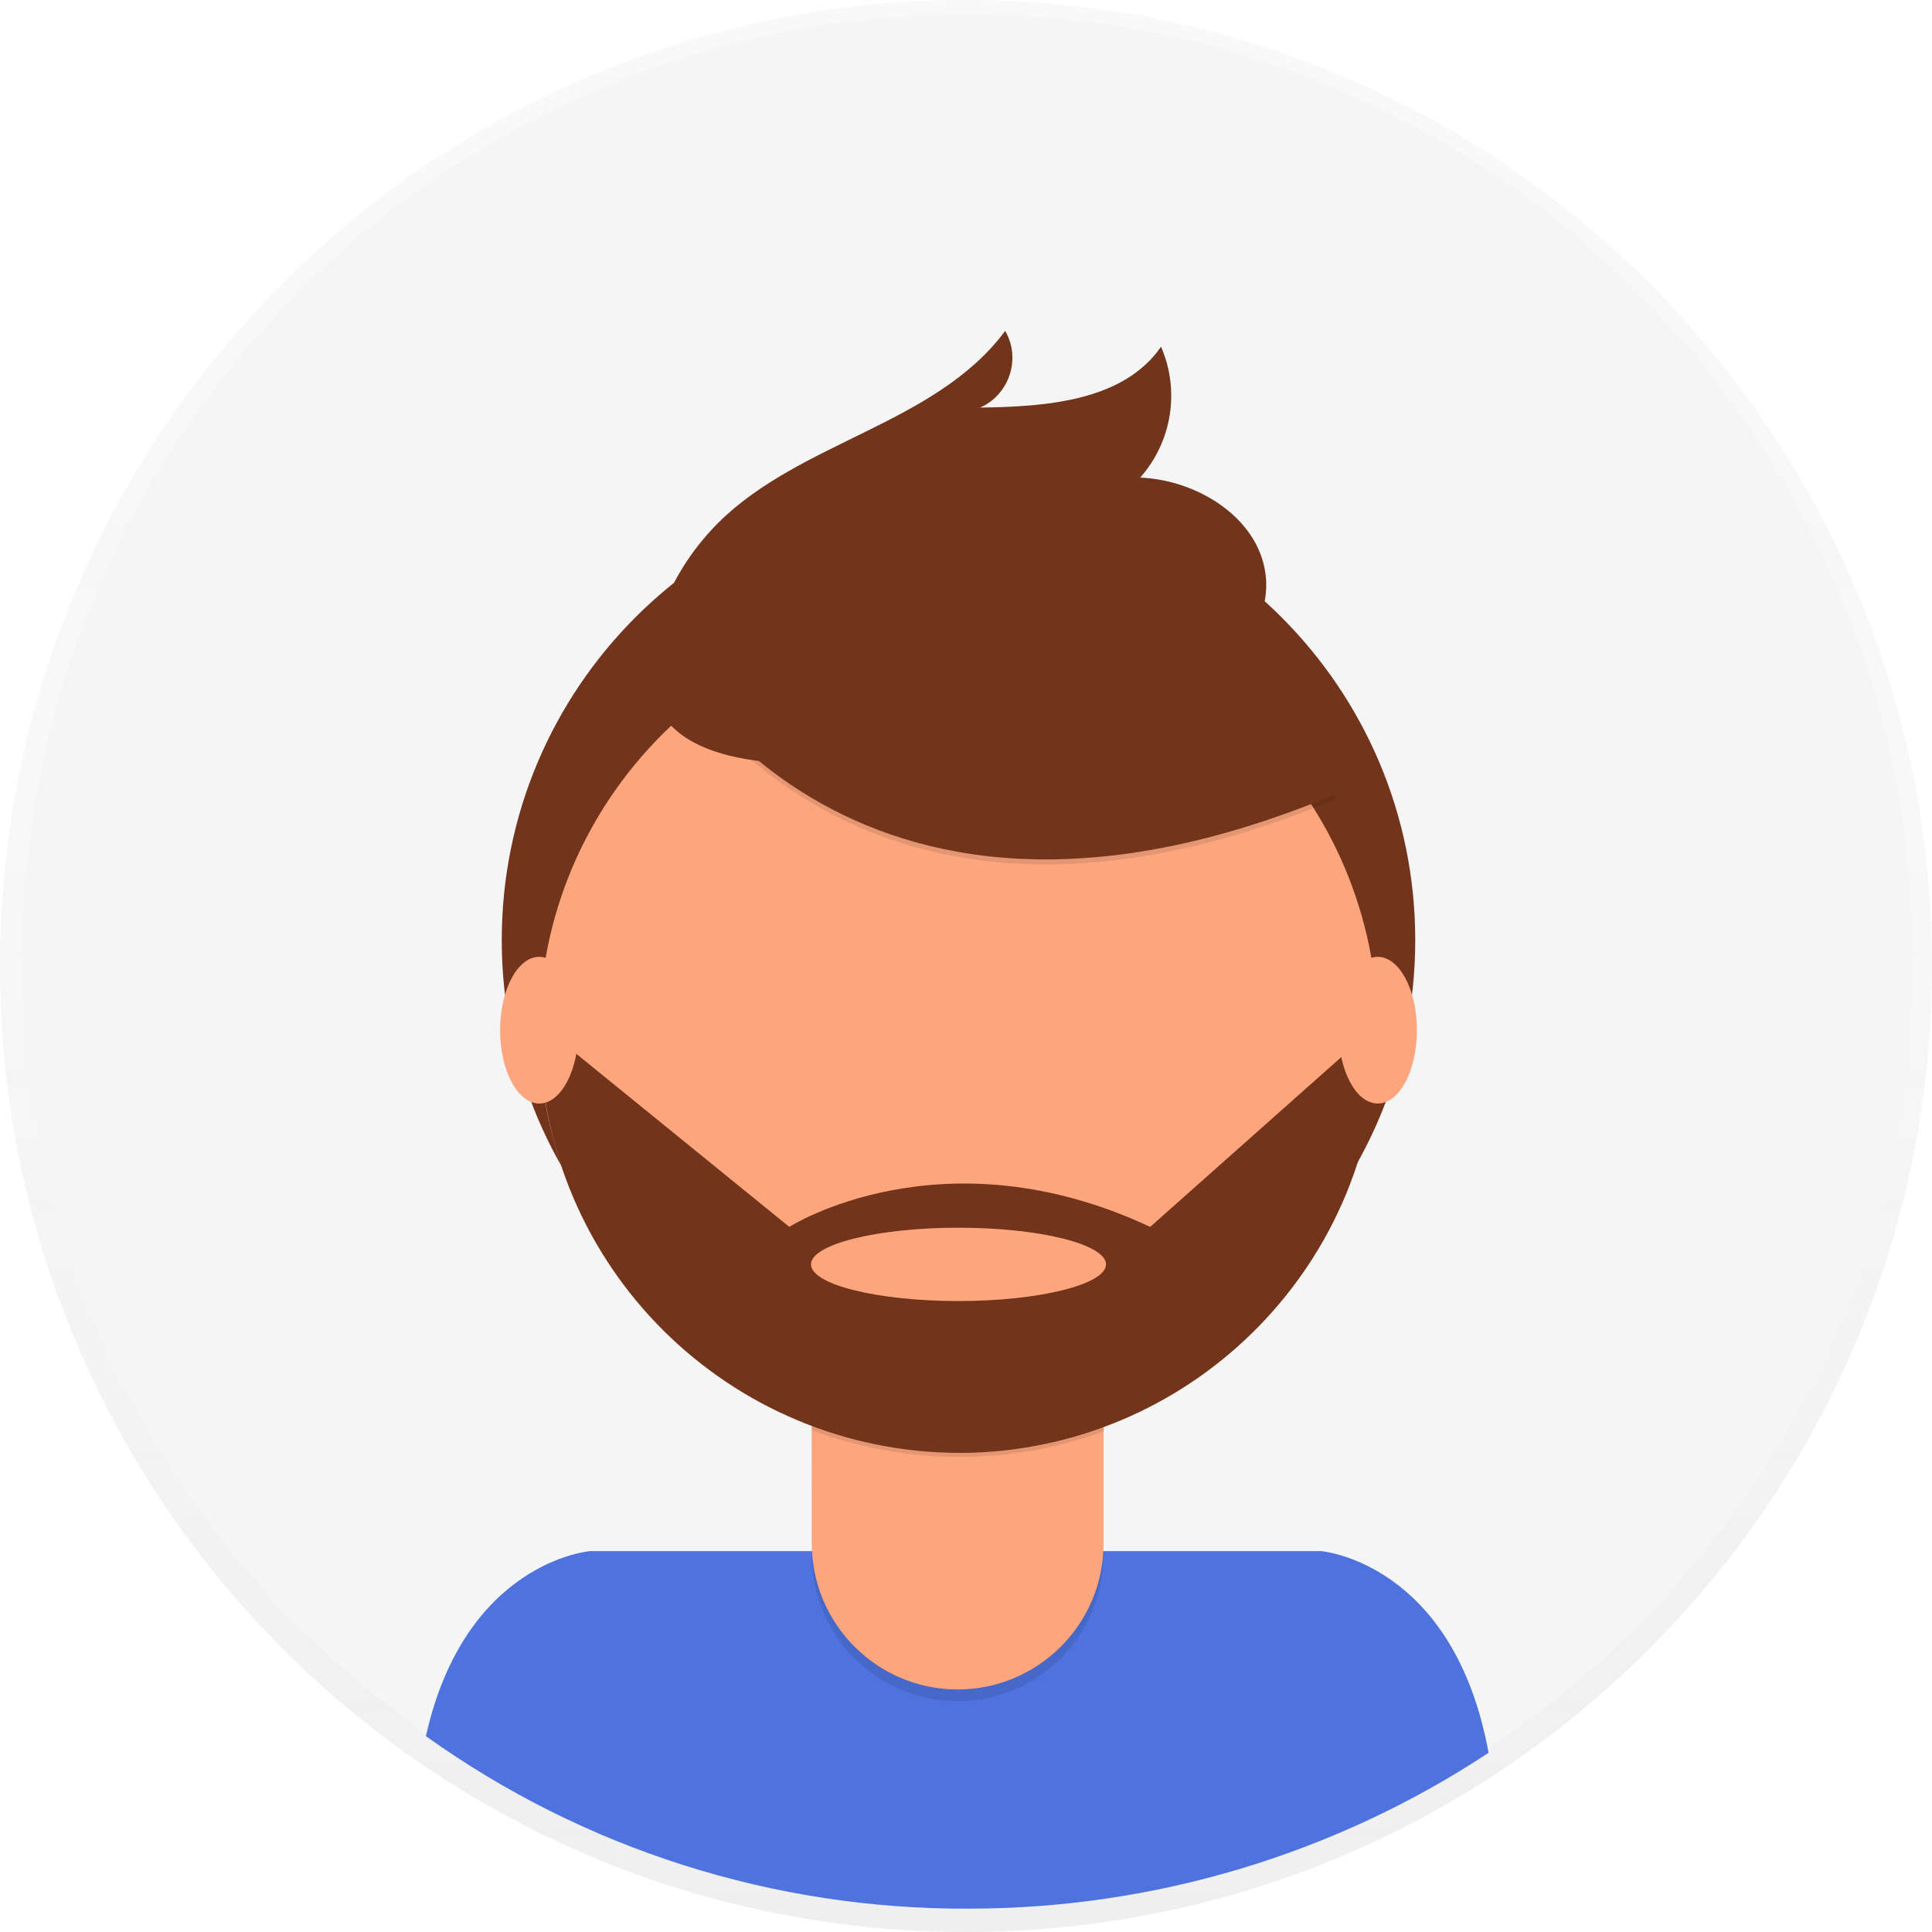
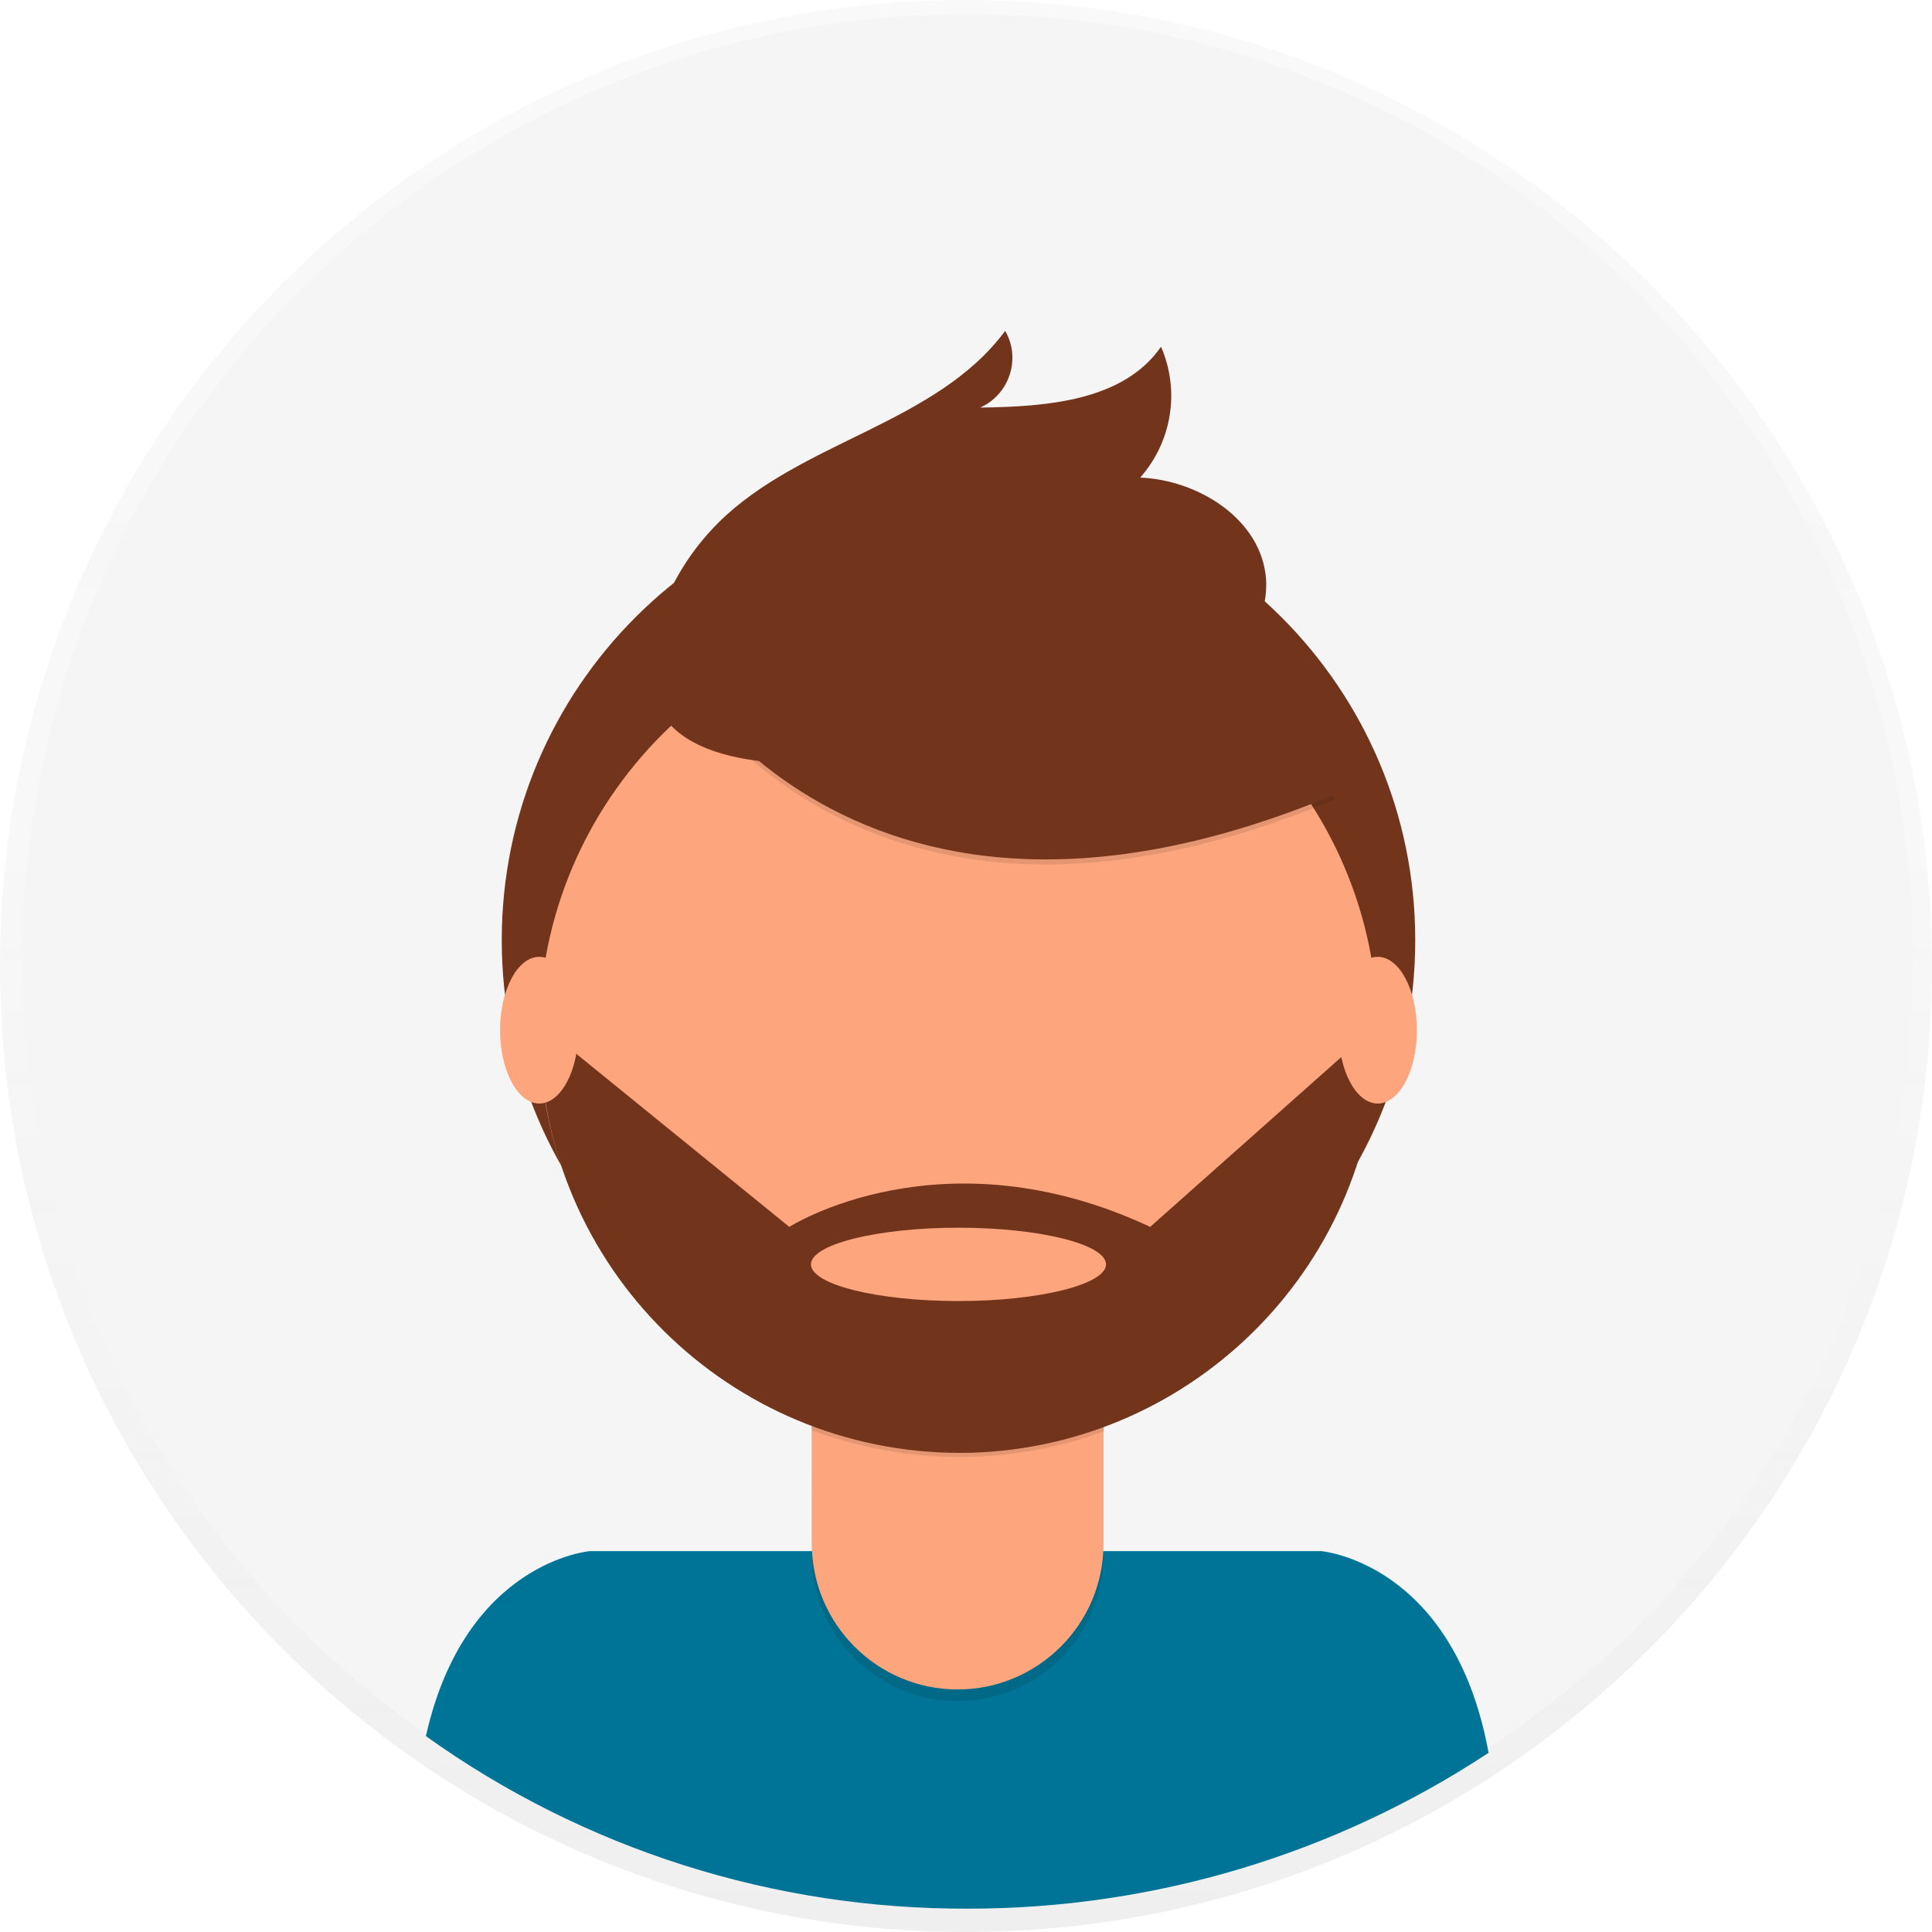
<svg xmlns="http://www.w3.org/2000/svg" version="1.1" id="_x38_8ce59e9-c4b8-4d1d-9d7a-ce0190159aa8" x="0px" y="0px" viewBox="0 0 231.8 231.8" style="enable-background:new 0 0 231.8 231.8;" xml:space="preserve">
  <style type="text/css">
	.st0{opacity:0.5;}
	.st1{fill:url(#SVGID_1_);}
	.st2{fill:#F5F5F5;}
- 	.st3{fill:#4E73DF;}
+ 	.st3{fill:#007497;}
	.st4{fill:#72351C;}
	.st5{opacity:0.1;enable-background:new    ;}
	.st6{fill:#FDA57D;}
</style>
  <g class="st0">
    <linearGradient id="SVGID_1_" gradientUnits="userSpaceOnUse" x1="115.89" y1="526.22" x2="115.89" y2="758" gradientTransform="matrix(1 0 0 -1 0 758)">
      <stop offset="0" style="stop-color:#808080;stop-opacity:0.25" />
      <stop offset="0.54" style="stop-color:#808080;stop-opacity:0.12" />
      <stop offset="1" style="stop-color:#808080;stop-opacity:0.1" />
    </linearGradient>
    <circle class="st1" cx="115.9" cy="115.9" r="115.9" />
  </g>
  <circle class="st2" cx="116.1" cy="115.1" r="113.4" />
  <path class="st3" d="M116.2,229c22.2,0,43.9-6.5,62.4-18.7c-4.2-22.9-20.1-24.2-20.1-24.2H70.8c0,0-15,1.2-19.7,22.2  C70.1,221.9,92.9,229.1,116.2,229z" />
  <circle class="st4" cx="115" cy="112.8" r="54.8" />
  <path class="st5" d="M97.3,158.4h35.1l0,0v28.1c0,9.7-7.8,17.6-17.5,17.6c0,0,0,0,0,0l0,0c-9.7,0-17.5-7.9-17.5-17.5L97.3,158.4  L97.3,158.4z" />
  <path class="st6" d="M100.7,157.1h28.4c1.9,0,3.3,1.5,3.3,3.4v24.7c0,9.7-7.9,17.5-17.5,17.5l0,0c-9.7,0-17.5-7.9-17.5-17.5v-24.7  C97.3,158.6,98.8,157.1,100.7,157.1L100.7,157.1z" />
  <path class="st5" d="M97.4,171.6c11.3,4.2,23.8,4.3,35.1,0.1v-4.3H97.4V171.6z" />
  <circle class="st6" cx="115" cy="123.7" r="50.3" />
  <path class="st5" d="M79.2,77.9c0,0,21.2,43,81,18l-13.9-21.8l-24.7-8.9L79.2,77.9z" />
  <path class="st4" d="M79.2,77.3c0,0,21.2,43,81,18l-13.9-21.8l-24.7-8.9L79.2,77.3z" />
  <path class="st4" d="M79,74.4c1.4-4.4,3.9-8.4,7.2-11.7c9.9-9.8,26.1-11.8,34.4-23c1.8,3.1,0.7,7.1-2.4,8.9  c-0.2,0.1-0.4,0.2-0.6,0.3c8-0.1,17.2-0.8,21.7-7.3c2.3,5.3,1.3,11.4-2.5,15.7c7.1,0.3,14.6,5.1,15.1,12.2c0.3,4.7-2.6,9.1-6.5,11.9  s-8.5,3.9-13.1,4.9C118.8,89.2,70.3,101.6,79,74.4z" />
  <path class="st4" d="M165.3,124.1H164L138,147.2c-25-11.7-43.3,0-43.3,0l-27.2-22.1l-2.7,0.3c0.8,27.8,23.9,49.6,51.7,48.9  C143.6,173.5,165.3,151.3,165.3,124.1L165.3,124.1z M115,156.1c-9.8,0-17.7-2-17.7-4.4s7.9-4.4,17.7-4.4s17.7,2,17.7,4.4  S124.7,156.1,115,156.1L115,156.1z" />
  <ellipse class="st6" cx="64.7" cy="123.6" rx="4.7" ry="8.8" />
  <ellipse class="st6" cx="165.3" cy="123.6" rx="4.7" ry="8.8" />
</svg>
